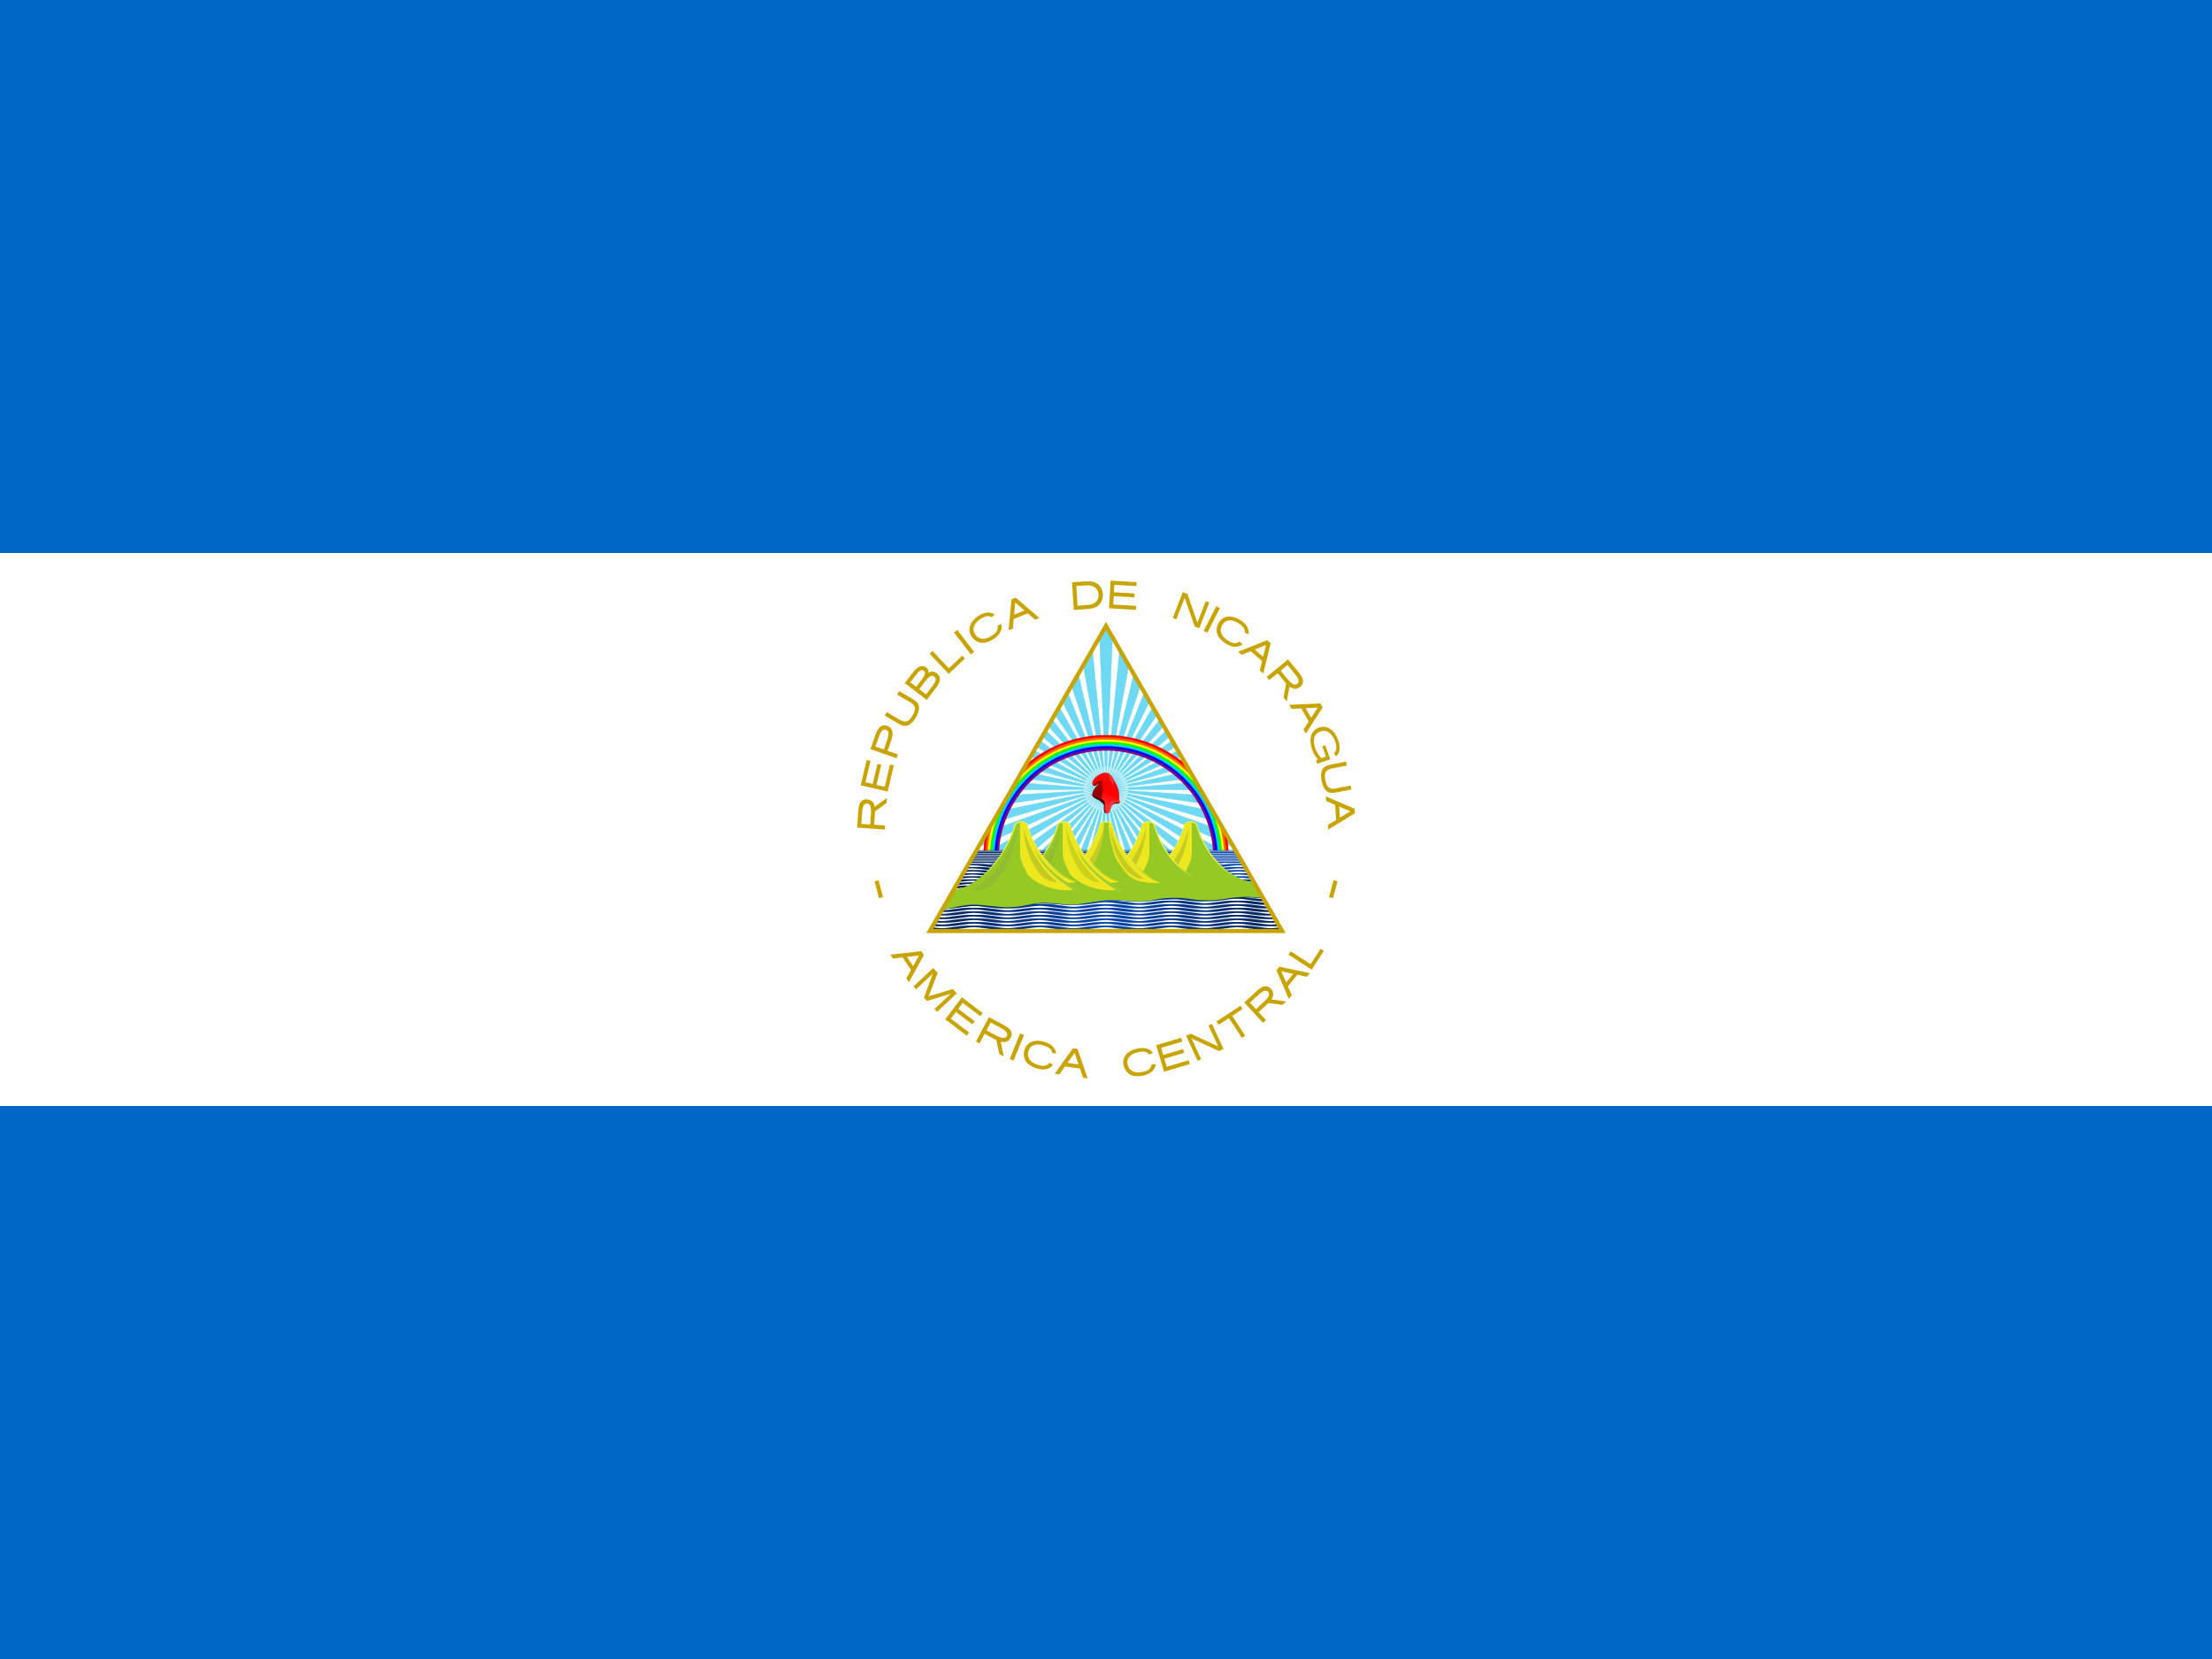
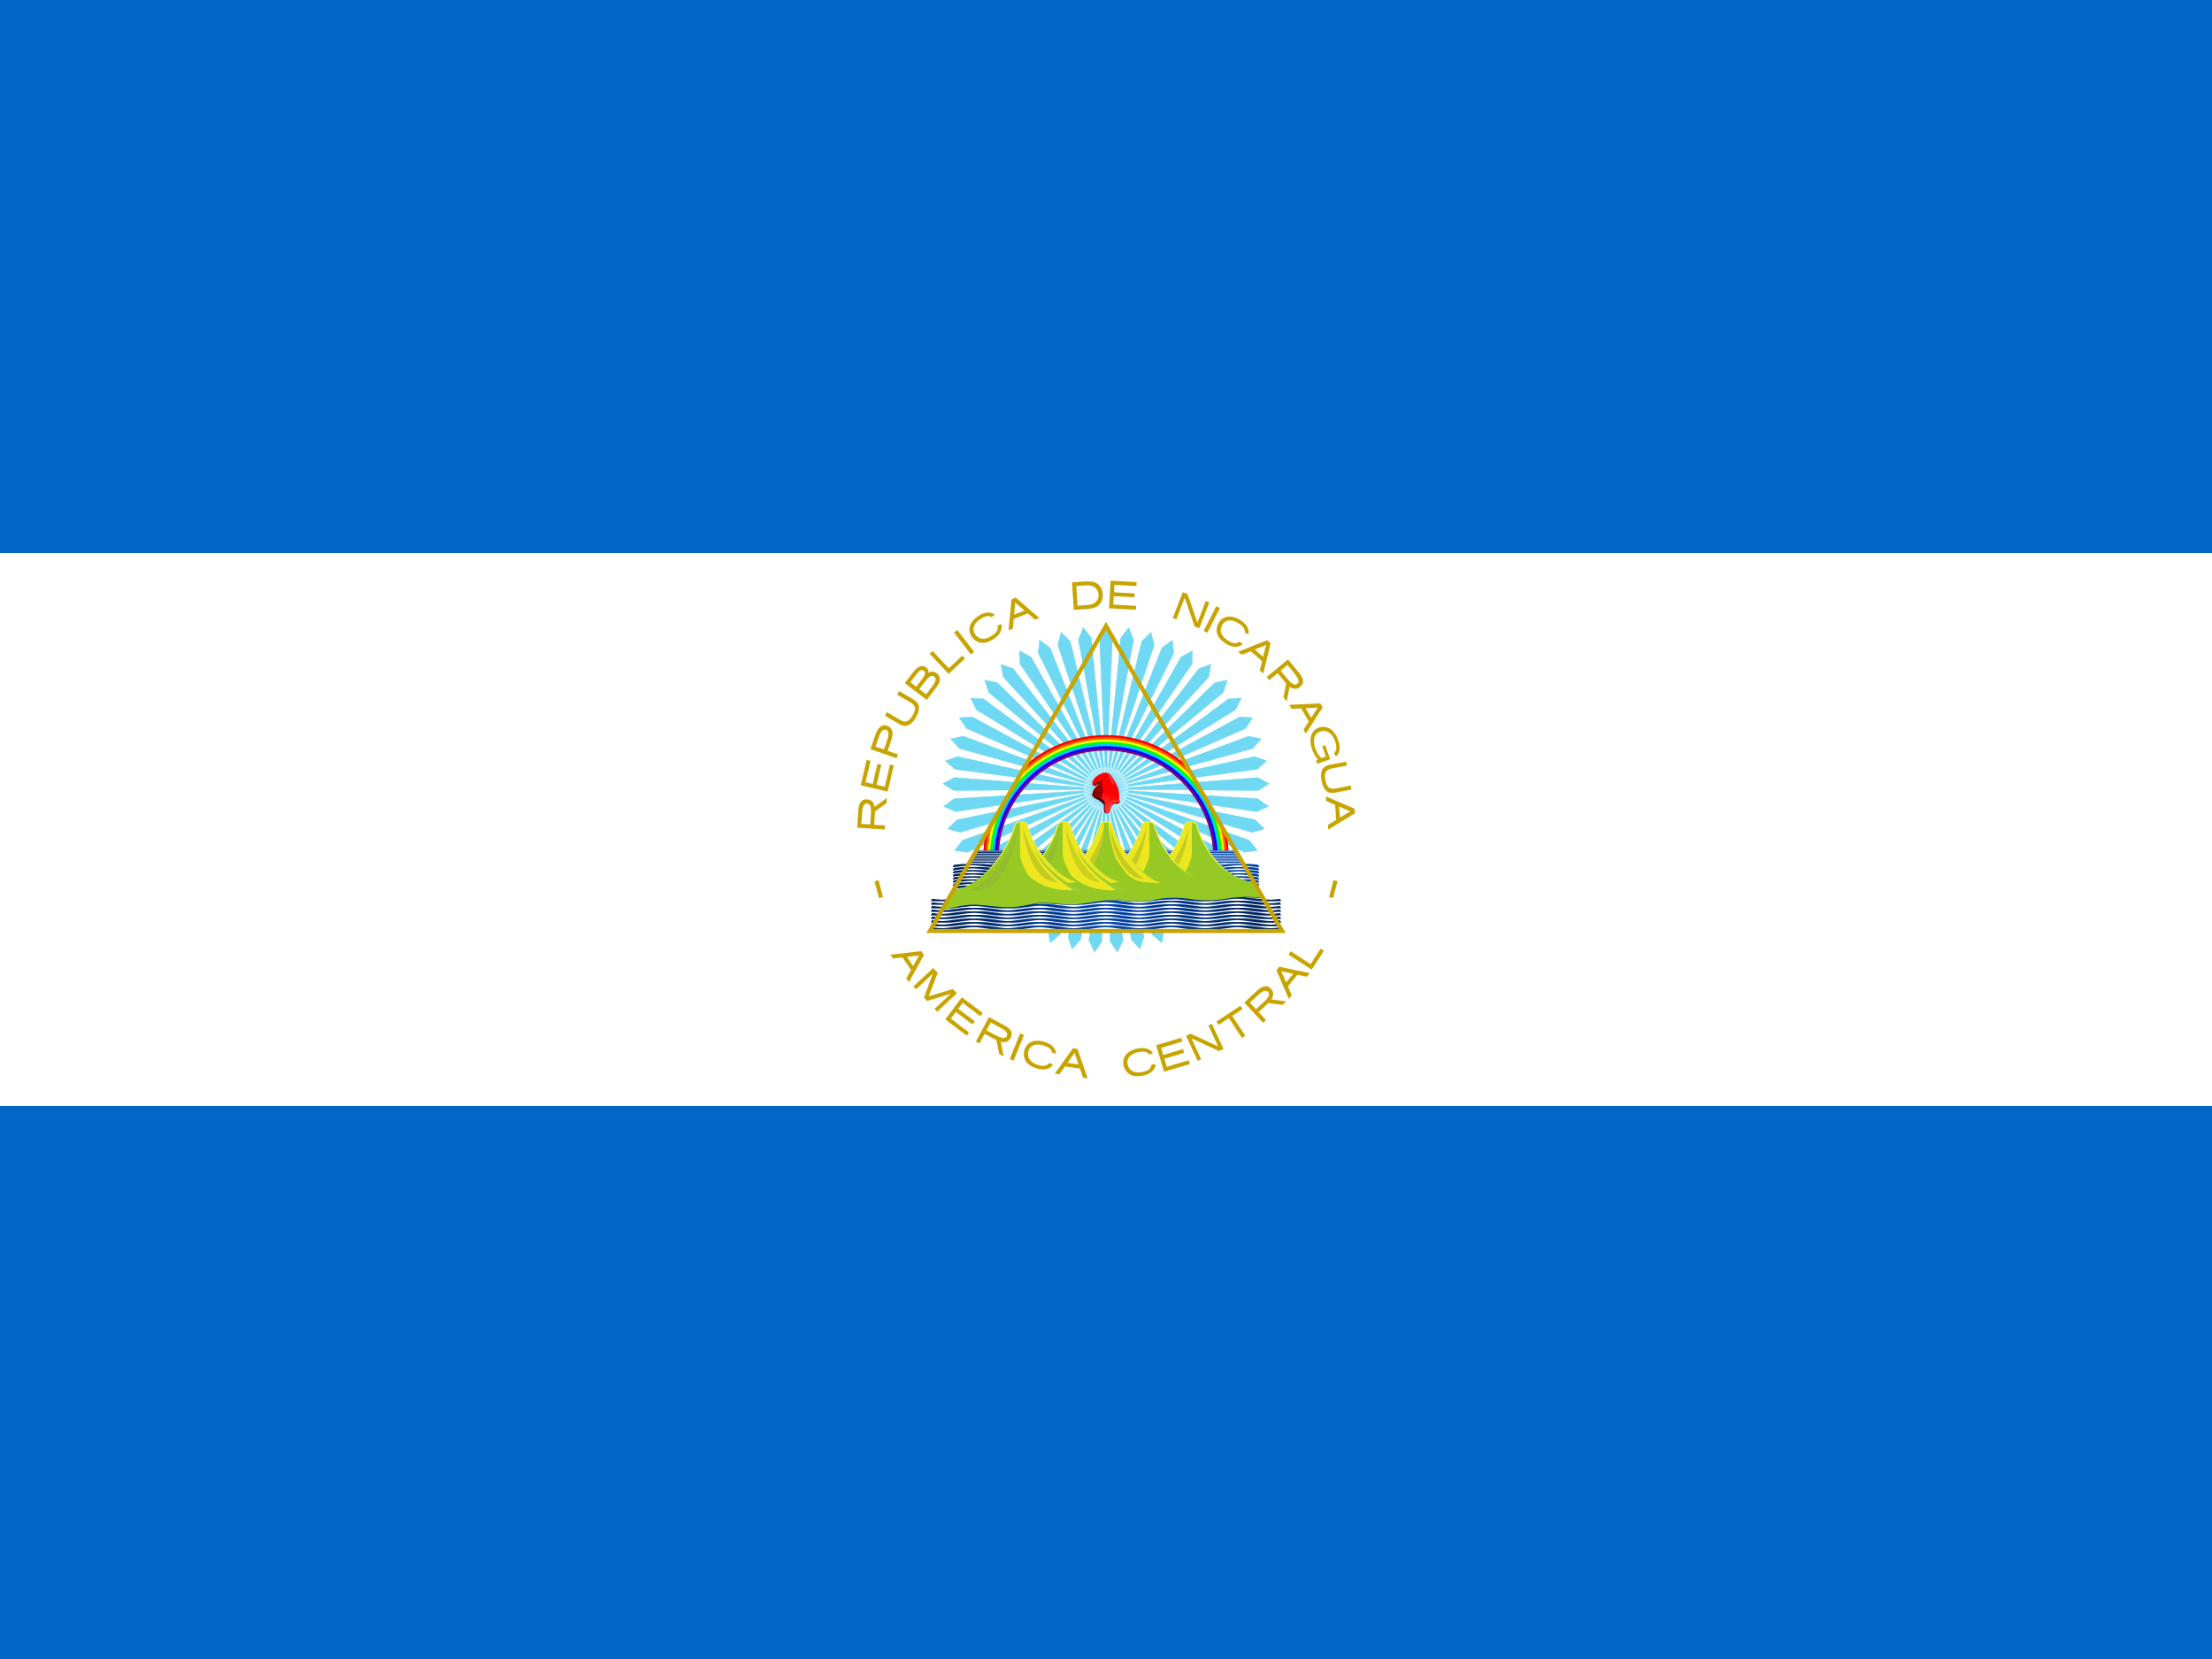
<svg xmlns="http://www.w3.org/2000/svg" xmlns:xlink="http://www.w3.org/1999/xlink" height="480" width="640" version="1">
  <defs>
    <linearGradient y2="283.42" x2="500.626" y1="289.055" x1="498.738" gradientUnits="userSpaceOnUse" id="f">
      <stop offset="0" stop-color="#510000" />
      <stop offset=".3" stop-color="#8a0000" />
      <stop offset="1" stop-color="#a00" />
    </linearGradient>
    <linearGradient y2="287.449" x2="502.927" y1="291.373" x1="501.444" gradientUnits="userSpaceOnUse" id="g">
      <stop offset="0" stop-color="#ff2a2a" />
      <stop offset="1" stop-color="red" />
    </linearGradient>
    <linearGradient y2="317.647" x2="484.764" y1="311.709" x1="484.764" gradientUnits="userSpaceOnUse" id="b">
      <stop offset="0" stop-color="#F5F549" />
      <stop offset="1" stop-color="#97C924" />
    </linearGradient>
    <linearGradient id="a">
      <stop offset="0" stop-color="#025" />
      <stop offset=".5" stop-color="#04a" />
      <stop offset="1" stop-color="#025" />
    </linearGradient>
    <linearGradient y2="317.486" x2="634.411" y1="317.486" x1="444.509" gradientUnits="userSpaceOnUse" xlink:href="#a" id="h" />
    <clipPath id="c">
      <path d="M500 226.375l-63.702 110.332h127.4z" />
    </clipPath>
    <linearGradient xlink:href="#a" id="o" gradientUnits="userSpaceOnUse" x1="444.509" y1="317.486" x2="634.411" y2="317.486" />
    <linearGradient xlink:href="#a" id="p" gradientUnits="userSpaceOnUse" x1="444.509" y1="317.486" x2="634.411" y2="317.486" />
    <linearGradient xlink:href="#a" id="q" gradientUnits="userSpaceOnUse" x1="444.509" y1="317.486" x2="634.411" y2="317.486" />
    <linearGradient xlink:href="#a" id="r" gradientUnits="userSpaceOnUse" x1="444.509" y1="317.486" x2="634.411" y2="317.486" />
    <linearGradient xlink:href="#b" id="u" gradientUnits="userSpaceOnUse" x1="484.764" y1="311.709" x2="484.764" y2="317.647" />
    <linearGradient xlink:href="#a" id="x" gradientTransform="scale(4.45715 .22436)" x1="98.901" y1="1440.155" x2="124.971" y2="1440.155" gradientUnits="userSpaceOnUse" />
    <linearGradient xlink:href="#a" id="j" gradientUnits="userSpaceOnUse" x1="444.509" y1="317.486" x2="634.411" y2="317.486" />
    <linearGradient xlink:href="#a" id="l" gradientUnits="userSpaceOnUse" x1="444.509" y1="317.486" x2="634.411" y2="317.486" />
    <linearGradient xlink:href="#a" id="m" gradientUnits="userSpaceOnUse" x1="444.509" y1="317.486" x2="634.411" y2="317.486" />
    <linearGradient xlink:href="#a" id="i" gradientUnits="userSpaceOnUse" x1="444.509" y1="317.486" x2="634.411" y2="317.486" />
    <linearGradient xlink:href="#b" id="s" gradientUnits="userSpaceOnUse" x1="484.764" y1="311.709" x2="484.764" y2="317.647" />
    <linearGradient xlink:href="#b" id="v" gradientUnits="userSpaceOnUse" x1="484.764" y1="311.709" x2="484.764" y2="317.647" />
    <linearGradient xlink:href="#a" id="y" gradientUnits="userSpaceOnUse" gradientTransform="scale(9.12405 .1096)" x1="47.855" y1="3054.214" x2="61.745" y2="3054.214" />
  </defs>
  <path fill="#0067c6" d="M0 0h640v480H0z" />
  <path fill="#fff" d="M0 160h640v160H0z" />
  <path d="M248 239.463l7.983.534c.027-.39.05-.778.08-1.167l-3.14-.21c.078-1.282.185-2.563.242-3.847 1.11-.803 2.222-1.605 3.33-2.414l.098-1.48-3.51 2.55c-.12-.83-.578-1.686-1.413-1.974-.73-.265-1.625-.31-2.258.21-.803.59-.947 1.648-1.05 2.567-.14 1.742-.24 3.488-.362 5.23zm1.216-1.09c.096-1.31.155-2.623.28-3.93.1-.647.218-1.394.784-1.806.51-.34 1.267-.087 1.477.49.417 1 .232 2.1.178 3.145l-.15 2.273-2.57-.172zm-.176-11.168c2.596.606 5.193 1.212 7.79 1.82l1.77-7.584c-.37-.085-.738-.17-1.107-.257l-1.506 6.45-2.37-.554c.45-1.938.903-3.876 1.356-5.813l-1.1-.258-1.36 5.812-2.097-.49 1.45-6.208-1.113-.26c-.57 2.447-1.142 4.894-1.714 7.34zm2.806-10.462l7.556 2.628.383-1.103c-.99-.344-1.98-.69-2.972-1.033.388-1.143.813-2.274 1.17-3.427.256-.942.453-2.043-.1-2.918-.45-.648-1.25-1.063-2.04-1.038-.87.037-1.58.678-1.967 1.42-.57 1.074-.89 2.255-1.307 3.392l-.724 2.08zm1.46-.73c.404-1.133.77-2.28 1.207-3.403.273-.6.605-1.31 1.294-1.5.567-.13 1.16.306 1.21.887.14 1.068-.328 2.077-.656 3.07l-.623 1.792-2.43-.846zm2.714-8.947c1.424.827 2.836 1.674 4.27 2.486.807.435 1.832.683 2.677.196 1.153-.638 1.875-1.816 2.44-2.965.447-.968.77-2.17.202-3.16-.613-.99-1.726-1.443-2.676-2.033l-2.766-1.618c-.195.335-.39.67-.587 1.004 1.357.798 2.722 1.58 4.07 2.39.646.392 1.18 1.103 1.07 1.894-.128.942-.667 1.77-1.204 2.53-.442.618-1.186 1.116-1.975.95-.822-.16-1.49-.697-2.214-1.087l-2.72-1.59c-.195.334-.39.67-.587 1.003zm5.762-9.416l6.353 4.86c.986-1.286 1.968-2.577 2.96-3.858.57-.817 1.095-1.88.71-2.883-.35-.8-1.173-1.417-2.054-1.458-.397-.054-.916.247-1.13.38.225-.853-.473-1.655-1.26-1.88-.944-.337-1.903.27-2.528.942-.737.8-1.352 1.703-2.025 2.555l-1.025 1.34zm1.61-.24c.745-.95 1.448-1.936 2.227-2.86.362-.403.943-.86 1.505-.564.512.222.638.868.394 1.333-.39.83-1.03 1.505-1.565 2.243-.29.38-.58.76-.872 1.14-.564-.43-1.127-.86-1.69-1.292zm2.59 1.982c.77-.987 1.498-2.01 2.312-2.962.415-.435.938-.983 1.597-.858.565.13.975.74.78 1.31-.317 1.046-1.1 1.848-1.73 2.715l-.994 1.298-1.964-1.503zm3.003-10.228l5.494 5.815 4.705-4.447-.78-.826-3.765 3.556-.097.09-.07-.072-4.643-4.915zm7.043-6.162l4.876 6.342.952-.732-4.877-6.342zm7.165-4.866c-.79.492-1.428 1.068-1.918 1.74-.49.67-.753 1.37-.792 2.098-.038.73.157 1.436.587 2.126a4.116 4.116 0 0 0 1.58 1.475 3.59 3.59 0 0 0 2.14.394c.774-.087 1.646-.43 2.617-1.034.932-.58 1.593-1.25 2-2.02.39-.738.5-1.522.333-2.357l-1.106.432c.29 1.6-.742 2.367-1.896 3.1-1.807 1.1-3.568 1.02-4.647-.632-1.118-1.862.105-3.4 1.642-4.4 1.09-.68 2.167-1.146 3.19-.494l.866-.772a3.195 3.195 0 0 0-2.044-.56c-.81.046-1.655.343-2.55.902zm9.453-4.718l-.837 8.965 1.245-.502.252-2.78h.004l4.048-1.633 2.11 1.828 1.245-.503-6.82-5.876-1.247.502zm1.095.92l2.66 2.302-2.978 1.2.32-3.503zm16.439-5.865l.5 7.984c1.444-.097 2.89-.165 4.33-.285 1.135-.13 2.352-.424 3.128-1.327 1-1.11 1.143-2.77.705-4.15-.368-1.217-1.462-2.137-2.7-2.37-1.22-.235-2.464-.05-3.692.006l-2.27.143zm1.232 1.062c1.15-.06 2.297-.173 3.448-.18a2.94 2.94 0 0 1 1.83.56c.8.548 1.27 1.534 1.166 2.5-.057 1.113-.875 2.136-1.956 2.417-.618.16-1.26.205-1.893.275l-2.238.14c-.12-1.904-.24-3.808-.358-5.712zM321.33 168c-.15 2.662-.303 5.325-.455 7.987l7.773.444.065-1.133c-2.204-.126-4.408-.253-6.613-.378l.14-2.432c1.985.112 3.972.227 5.958.34l.065-1.13c-1.987-.112-3.973-.227-5.96-.34.04-.717.083-1.434.123-2.15 2.122.12 4.244.242 6.365.363l.067-1.14-7.526-.43zm20.89 3.333l-2.894 7.458 1.03.4 2.293-5.913.118-.307.128.34 2.758 7.936 1.348.522 2.893-7.458-1.032-.4-2.292 5.91-.117.303-.126-.338-2.763-7.93zm10.746 4.617l-3.636 7.125-1.07-.545 3.638-7.126zm6.034 3.535c-.776-.513-1.565-.852-2.38-1.017-.814-.165-1.56-.114-2.238.156-.68.27-1.24.74-1.687 1.42a4.116 4.116 0 0 0-.68 2.052c-.046.743.13 1.44.534 2.11.4.666 1.074 1.315 2.03 1.946.916.605 1.8.926 2.67.975a3.446 3.446 0 0 0 2.28-.68l-.855-.826c-1.332.932-2.46.315-3.608-.43-1.753-1.182-2.415-2.816-1.365-4.485 1.226-1.794 3.134-1.325 4.684-.344 1.074.708 1.945 1.49 1.78 2.693l1.063.466c.124-.715.014-1.41-.346-2.093-.378-.717-1.002-1.36-1.883-1.942zm7.618 5.745l-8.363 3.336 1.014.88 2.59-1.04.003.004 3.295 2.86-.667 2.71 1.015.88 2.127-8.75-1.015-.88zm-.32 1.393l-.84 3.417-2.424-2.106 3.264-1.31zm6.362 4.167l-6.173 5.09.743.9 2.428-2c.823.986 1.624 1.992 2.464 2.964-.257 1.347-.515 2.693-.765 4.04l.942 1.144c.267-1.422.536-2.843.804-4.264.69.567 1.702.85 2.528.402.71-.336 1.336-.982 1.373-1.805.086-1.102-.7-1.996-1.33-2.814-1.004-1.22-2.01-2.438-3.015-3.657zm-.136 1.626c.864 1.067 1.77 2.1 2.597 3.2.38.565.855 1.36.42 2.02-.36.567-1.15.517-1.632.15-.98-.66-1.627-1.67-2.392-2.547l-.978-1.187 1.986-1.637zm9.494 11.104l-8.994.413.67 1.164 2.788-.135.002.005 2.177 3.78-1.517 2.343.67 1.165 4.875-7.57-.67-1.164zm-.758 1.212l-1.912 2.953-1.602-2.783 3.514-.17zm5.89 9.378c-.5-1.357-1.288-2.747-2.623-3.426-1.485-.746-3.462-.383-4.515.925-.918 1.086-.965 2.624-.72 3.96.29 1.535.993 2.996 2.05 4.15-.2.07-.398.142-.597.214l.383 1.065c1.25-.45 2.498-.9 3.747-1.348-.486-1.35-.97-2.698-1.457-4.047-.29.104-.577.208-.866.31l1.072 2.984c-.423.15-.846.303-1.27.455-1.12-.962-1.744-2.384-2.07-3.798-.24-1.062-.25-2.334.556-3.17.924-.96 2.56-1.258 3.67-.44 1.093.802 1.71 2.1 2.022 3.388.214.848.18 1.856-.464 2.518-.18.135.105.323.154.484l.306.505a2.823 2.823 0 0 0 1.074-2.237c.023-.852-.165-1.697-.45-2.495zm2.3 6.248l-4.475.87c-.83.16-1.453.425-1.868.774-.414.35-.68.842-.807 1.497-.126.647-.108 1.442.077 2.408a.197.197 0 0 1 .004.022c.19.966.472 1.71.833 2.262.364.56.794.917 1.31 1.085.515.17 1.19.18 2.02.018l4.475-.87-.222-1.142-4.366.85c-1.96.38-2.62-.65-2.957-2.415l-.004-.022c-.35-1.763-.125-2.966 1.835-3.348l4.366-.85-.22-1.14zm2.453 13.616l-8.278-3.54.097 1.34 2.57 1.09v.005l.314 4.35-2.385 1.45.098 1.34 7.682-4.697-.097-1.34zm-1.21.76l-3.005 1.828-.232-3.203 3.237 1.375zM254.2 254.668l-1.16.306 1.284 4.874 1.16-.306zm131.626 0l1.16.305-1.282 4.874-1.16-.305zM266.574 275.19l-8.945 1.03.747 1.116 2.772-.327.002.004 2.43 3.623-1.352 2.44.748 1.116 4.344-7.886-.748-1.116zm-.674 1.262l-1.704 3.077-1.79-2.668 3.494-.41zm4.098 3.626l-5.702 5.332.76.814 4.806-4.493-2.52 6.937.873.934 6.89-2.09-4.72 4.412.762.814 5.7-5.332-1.155-1.236-7 2.09 2.62-6.774zm8.304 8.472l-4.812 6.392 6.22 4.684.684-.908-5.29-3.985 1.464-1.945 4.768 3.59.68-.903-4.768-3.59 1.296-1.722c1.698 1.28 3.395 2.557 5.093 3.835l.687-.912-6.022-4.535zm7.828 5.73l-3.768 7.058 1.03.55 1.482-2.775c1.137.6 2.26 1.224 3.408 1.803.276 1.343.55 2.685.832 4.027l1.307.698-.88-4.247c.856.26 1.898.138 2.49-.592.505-.563.847-1.354.606-2.11-.28-1.043-1.307-1.59-2.174-2.094-1.442-.776-2.89-1.543-4.332-2.316zm.493 1.556c1.206.658 2.44 1.268 3.62 1.97.548.368 1.243.874 1.174 1.62-.06.654-.766 1.003-1.363.864-1.167-.193-2.152-.89-3.192-1.41l-1.45-.773 1.21-2.27zm8.543 3.169l-3.023 7.407 1.11.453 3.024-7.407zm7.214 2.492c-.884-.294-1.734-.416-2.564-.364-.828.052-1.534.295-2.12.732-.585.436-1.004 1.037-1.26 1.81a4.116 4.116 0 0 0-.126 2.158c.15.73.502 1.356 1.065 1.898.56.54 1.38.993 2.465 1.353 1.043.346 1.98.427 2.832.248a3.445 3.445 0 0 0 2.027-1.25l-1.042-.573c-1.044 1.245-2.294.942-3.596.522-2-.69-3.063-2.094-2.482-3.98.718-2.05 2.683-2.092 4.433-1.547 1.22.404 2.266.934 2.42 2.137l1.146.174a3.192 3.192 0 0 0-.877-1.93c-.55-.594-1.32-1.054-2.323-1.387zm8.043 1.801l-5.232 7.327 1.33.192 1.616-2.275h.006l4.318.625.904 2.64 1.33.193-2.94-8.51-1.33-.192zm.484 1.344l1.14 3.328-3.177-.46 2.037-2.868zm18.269-1.288c-.914.177-1.715.486-2.414.938-.697.45-1.194 1.008-1.49 1.675-.297.668-.37 1.397-.215 2.195.142.732.46 1.38.948 1.944.487.563 1.102.938 1.857 1.135.752.196 1.69.19 2.812-.027 1.08-.208 1.935-.596 2.59-1.17a3.445 3.445 0 0 0 1.157-2.08l-1.188.007c-.302 1.597-1.54 1.945-2.88 2.215-2.08.38-3.696-.326-4.112-2.254-.377-2.14 1.315-3.137 3.11-3.52 1.26-.244 2.432-.293 3.154.682l1.085-.41a3.183 3.183 0 0 0-1.71-1.255c-.77-.248-1.667-.273-2.704-.073zm5.342-.946c.76 2.557 1.517 5.113 2.276 7.67 2.488-.74 4.976-1.477 7.465-2.215-.11-.363-.217-.727-.325-1.09l-6.35 1.884c-.23-.778-.46-1.556-.692-2.335 1.907-.566 3.815-1.13 5.722-1.697l-.322-1.085-5.722 1.698-.612-2.065 6.112-1.814-.325-1.096-7.227 2.144zm8.655-2.72c1.12 2.42 2.24 4.84 3.358 7.26l1.003-.462-2.8-6.056c2.588 1.174 5.163 2.383 7.746 3.57.172.15.344.05.516-.042l1.007-.465c-1.12-2.42-2.24-4.84-3.358-7.26l-1.005.463 2.798 6.048c-2.66-1.205-5.303-2.443-7.956-3.66-.437.2-.873.402-1.31.604zm8.785-4.126l.626.952 2.858-1.88.108-.072.054.082 3.717 5.648.973-.64-3.718-5.647-.054-.082.112-.073 2.87-1.89-.625-.952zm8.049-5.512l5.422 5.883c.286-.263.572-.528.86-.79l-2.134-2.315c.94-.876 1.9-1.73 2.826-2.623 1.358.182 2.717.366 4.076.542l1.09-1.004-4.3-.57c.526-.72.754-1.745.26-2.546-.374-.69-1.053-1.28-1.877-1.27-1.105-.027-1.955.808-2.737 1.48l-3.486 3.213zm1.632.046c1.017-.92 2-1.884 3.05-2.768.545-.41 1.313-.93 1.997-.53.584.33.578 1.12.24 1.62-.606 1.017-1.58 1.72-2.416 2.532l-1.127 1.04c-.58-.632-1.163-1.263-1.744-1.894zm7.675-9.362l3.58 8.262.85-1.04-1.117-2.557.003-.005 2.763-3.378 2.728.588.852-1.04-8.807-1.87-.85 1.04zm1.402.28l3.44.738-2.034 2.486-1.406-3.225zm2.082-4.812l6.713 4.353 3.523-5.432-.954-.62-2.818 4.347-.072.11-.085-.054-5.674-3.68z" fill="#c8a400" />
-   <g clip-path="url(#c)" transform="matrix(.8 0 0 .8 -80 0)">
+   <g clipPath="url(#c)" transform="matrix(.8 0 0 .8 -80 0)">
    <path d="M500 226.408l-31.478 54.535-15.42 26.702H546.9l-14.715-25.484L500 226.41z" fill="#fff" />
    <g id="e">
      <g id="d">
        <path d="M500 226.408l-2.356 4.082L500 285.467l2.358-54.977z" opacity=".62" fill="#17c0eb" stroke="#17c0eb" stroke-width=".129" />
        <path d="M500 277.475l-.133.003.134 3.11.135-3.11c-.045 0-.09-.003-.134-.003z" fill="#fff" />
      </g>
      <use height="100%" width="100%" xlink:href="#d" transform="rotate(72 500 285.467)" />
      <use height="100%" width="100%" xlink:href="#d" transform="rotate(144 500 285.467)" />
      <use height="100%" width="100%" xlink:href="#d" transform="rotate(-144 500 285.467)" />
      <use height="100%" width="100%" xlink:href="#d" transform="rotate(-72 500 285.467)" />
    </g>
    <use height="100%" width="100%" xlink:href="#e" transform="rotate(8 500 285.467)" />
    <use height="100%" width="100%" xlink:href="#e" transform="rotate(16 500 285.467)" />
    <use height="100%" width="100%" xlink:href="#e" transform="rotate(24 500 285.467)" />
    <use height="100%" width="100%" xlink:href="#e" transform="rotate(32 500 285.467)" />
    <use height="100%" width="100%" xlink:href="#e" transform="rotate(40 500 285.467)" />
    <use height="100%" width="100%" xlink:href="#e" transform="rotate(48 500 285.467)" />
    <use height="100%" width="100%" xlink:href="#e" transform="rotate(56 500 285.467)" />
    <use height="100%" width="100%" xlink:href="#e" transform="rotate(64 500 285.467)" />
    <path d="M500 265.844a44.236 44.236 0 0 0-28.97 10.75L456.376 302c-.5 2.67-.75 5.434-.75 8.25h5.03c0-21.726 17.62-39.344 39.345-39.344 21.727 0 39.344 17.618 39.344 39.344h5.03c0-2.813-.248-5.582-.75-8.25l-14.655-25.406a44.25 44.25 0 0 0-28.97-10.75z" fill="red" />
    <path d="M500 266.656c-11.764 0-22.44 4.675-30.28 12.25l-12.032 20.844a43.596 43.596 0 0 0-1.28 10.5h4.25c0-21.726 17.616-39.344 39.342-39.344 21.727 0 39.344 17.618 39.344 39.344h4.25a43.86 43.86 0 0 0-1.28-10.53l-12.032-20.814c-7.84-7.574-18.518-12.25-30.282-12.25z" fill="#f60" />
    <path d="M500 267.47c-12.702 0-24.1 5.52-31.938 14.31l-8.718 15.095a42.733 42.733 0 0 0-2.125 13.375h3.436c0-21.726 17.618-39.344 39.344-39.344 21.726 0 39.344 17.618 39.344 39.344h3.437c0-4.673-.74-9.165-2.124-13.375l-8.72-15.095c-7.835-8.788-19.236-14.312-31.937-14.312z" fill="#ff0" />
    <path d="M500 268.25c-14.55 0-27.372 7.414-34.906 18.656l-2.813 4.875a41.818 41.818 0 0 0-4.28 18.47h2.656c0-21.726 17.617-39.344 39.343-39.344 21.726 0 39.343 17.618 39.343 39.344H542a41.82 41.82 0 0 0-4.282-18.437l-2.844-4.937C527.338 275.65 514.537 268.25 500 268.25z" fill="#0f0" />
    <path d="M500 269.062c-22.747 0-41.188 18.44-41.188 41.188h1.844c0-21.727 17.618-39.344 39.344-39.344 21.726 0 39.344 17.617 39.344 39.344h1.844c0-22.748-18.44-41.188-41.188-41.188z" fill="#0cf" />
    <path d="M500 269.844c-22.306 0-40.375 18.1-40.375 40.406h1.344c0-21.56 17.47-39.03 39.03-39.03 21.56 0 39.03 17.47 39.03 39.03h1.376c0-22.306-18.1-40.406-40.406-40.406z" fill="#00f" />
    <path d="M500 270.657c-21.863 0-39.588 17.725-39.588 39.59 0 .244.003.49.007.732h.8c-.005-.245-.007-.49-.007-.734 0-21.422 17.366-38.788 38.788-38.788 21.423 0 38.79 17.366 38.79 38.788 0 .245-.003.49-.008.733h.797c.003-.244.006-.49.006-.734 0-21.864-17.72-39.59-39.585-39.59z" fill="purple" />
    <g>
      <path d="M500.395 288.134c-.644-.124-1.226-.484-1.775-.61-.756.725-.835 1.457-.73 2.08.26.14.31.353.877.86s.496.773.462 1.965c-.016.502.07 1.58.578 1.68.548.11.932-.345 1.09-1.16.152-.79.417-1.215.698-1.7.306-1.853-.193-2.51-1.2-3.116z" fill="#510000" />
      <path d="M497.168 283.524c-.595.015-1.528 1.012-1.943.475-.24-.31-.28-.903-.037-1.4.56-1.152 1.124-1.717 2.167-2.33 2.378-1.402 3.89-.952 5.074 1.062 1.097 1.772 2.15 3.73 2.245 5.37.03.502.283 1.41-.156 1.86-1.35 1.39-4.597-1.434-6.498-.987-.64.15-1.377.617-1.98.218-.47-.31-.078-.997.272-1.294.612-.52 1.5-2.366 1.38-3.166-.067-.446-.08.18-.526.19z" fill="red" />
      <path d="M496.927 282.548c-1.083.445-.966 1.076-1.51 1.59.154.058.766.31 1.364-.3.26-.215.55-.294.678-.363-.305.22-.523.554-.684.684-.404.328-1.034 1.082-1.34 1.845-.307.764-.43 1.673-.376 1.782.056.11.426.78 1.566 1.232 2.03.806 2.417 2.438 4.477 2.438 1.615 0 1.356-1.056 2.647-.832 1.12.194 1.714-.696.636-1.232-1.37-.468-4.092-.192-5.372.033-.413-4.083-.055-2.65-.15-4.405-.098-1.755-.624-1.86.07-3.28-.577.87-1.276.733-2.003.806z" fill="url(#f)" />
      <path d="M500.938 279.795c-.04.223-.077.516-.056.6.087.34.175.693.278.994.115.335.162.578.24.927.082.36.4.5.694.722.37.28.084 1.036.315 1.067.183.025.487-1.07.49-1.246 0-.236-.002-.426-.038-.646a15.3 15.3 0 0 0-.426-.872c-.002-.004-.007-.006-.01-.01a3.652 3.652 0 0 0-.193-.327 4.204 4.204 0 0 0-.786-.863c-.02-.015-.037-.032-.056-.047a3.936 3.936 0 0 0-.258-.187c-.062-.04-.13-.076-.194-.113z" fill="#ff2a2a" />
      <path d="M501.25 287.398c-.72-.188-1.427-.543-2.038-.725-1.2-.36-2.48-1.134-3.366-.814-.317.14-.29.455-.39.91-.042.532-.596 1.318-.136 1.06.685-.382 2.49.734 3.095 1.107.287.177.892.524 1.082 1.022.19.497.092 1.755.04 2.295-.052.566.12 1.835.687 1.987.61.163 1.078-.323 1.316-1.23.23-.88.405-1.387.757-1.915s.756-.756 1.32-.863c.564-.106 1.382.462 1.382-.203 0-.436-.385-.854-.22-1.453.127-.472-.403-.378-.843-.572-1.036-.32-1.97-.42-2.688-.607z" fill="url(#g)" />
      <path d="M498.363 288.902c-.327-.178-2.315-1.478-3.043-1.07-.23.127-.317-.017-.32-.258-.004-.24.11-.594.184-.866.074-.273.195-.792.516-1.062.687-.58 2.27.575 3.108.886-.072.436-.47 2.356-.445 2.37z" fill="#910000" />
      <path d="M501.763 291.36c.916-1.602 1.508-1.396 2.613-1.373.37.008.477-.33.393-.667-.28.624-1.663-.07-2.416.263-1.573.692-1.28 3.77-2.027 4.07.776.65 1.124-1.746 1.436-2.292z" fill="#ff3a3a" />
    </g>
    <g fill="url(#h)">
      <path d="M453.103 307.645l-9.955 17.237h113.708l-9.956-17.237h-93.797z" fill="#fff" />
      <g id="n" fill="url(#i)">
        <path id="k" d="M449.705 321.364c-1.658 0-3.197.167-4.71.353l-.486.846c2.432-.216 4.696-.65 7.14-.71 3.292.08 6.282.83 9.785.83 1.518.015 3.027-.03 4.526 0 3.5 0 6.49-.75 9.784-.83 3.295.08 6.304.83 9.803.83 1.518.005 3.178-.023 4.53 0 3.5 0 6.474-.75 9.765-.83 3.293.08 6.27.83 9.77.83 1.53.015 3.032-.03 4.542 0 3.5 0 6.49-.75 9.787-.83 3.297.08 6.282.83 9.783.83 1.516.015 3.03-.03 4.53 0 3.5 0 6.475-.75 9.765-.83 2.55.063 4.92.52 7.486.725l-.515-.893c-1.404-.168-2.836-.32-4.37-.32-1.528-.022-3.035.03-4.546 0-3.5 0-6.474.747-9.765.828-3.297-.08-6.284-.83-9.787-.83-1.513-.02-3.03.032-4.526 0-3.5 0-6.493.75-9.786.83-3.293-.08-6.283-.83-9.782-.83-1.522-.02-3.042.032-4.547 0-3.498 0-6.475.75-9.764.83-3.294-.08-6.27-.83-9.77-.83-1.52-.02-3.025.032-4.525 0-3.5 0-6.49.75-9.785.83-3.294-.08-6.283-.83-9.783-.83-1.52-.02-3.043.032-4.547 0z" fill="url(#j)" />
        <use height="100%" width="100%" xlink:href="#k" y="-1.113" fill="url(#l)" />
        <use height="100%" width="100%" xlink:href="#k" y="-2.23" fill="url(#m)" />
      </g>
      <use height="100%" width="100%" xlink:href="#n" y="-3.344" fill="url(#o)" />
      <use height="100%" width="100%" xlink:href="#n" y="-6.691" fill="url(#p)" />
      <path d="M453.23 307.458l-.123.215h93.79l-.124-.215H453.23zm-.22.377l-.126.22h94.235l-.128-.22h-93.98zm-.2.346l-.204.357h94.792l-.205-.356H452.81zm-.317.552l-.25.433h95.518l-.25-.433h-95.017zm-.4.69l-.25.435h96.317l-.25-.434h-95.816zm-.398.692l-.247.43h97.107l-.247-.43h-96.613zm-.398.692l-.25.43h97.91l-.25-.43h-97.41zm-.43.744l-.304.53h98.877l-.303-.53h-98.27z" fill="url(#q)" />
      <path d="M457.357 312.287c3.45.662 3.782 0 3.782 0zm81.503 0s.33.662 3.782 0z" fill="url(#r)" />
    </g>
    <g fill="#ccd11e">
      <g id="t">
        <path d="M530.63 297.043c-1.708 0-2.23.862-2.23.862-2.737 10.576-11.808 21.333-22.6 21.333h-8.082v10.768c0 .003.012 0 .017 0h61.498l-6.187-10.954c-9.707-1.45-17.64-11.373-20.166-21.147 0 0-.54-.862-2.25-.862z" fill="url(#s)" />
        <path d="M530.63 297.465c-.783 0-1.26.18-1.537.355-.264.165-.315.276-.32.288 0 .007-.016.01-.02.016-1.4 5.323-4.35 10.67-8.333 14.707-4.012 4.07-9.07 6.83-14.605 6.83h-7.674v9.923h60.856l-5.68-10.058c-4.687-.612-8.973-3.163-12.458-6.694-3.986-4.037-6.932-9.383-8.334-14.706l-.017-.016c-.007-.012-.07-.105-.338-.27-.284-.177-.755-.373-1.54-.373z" fill="#97c924" />
        <path d="M530.63 297.465c.147 0 .28.02.406.034.024 3.016 0 8.108 0 10.8-.03 2.34-.83 4.223-2.012 6.44-.547 1.555-.986.964-2.35 2.858-1.83.654-3.186.91-5.138 1.216-2.517.398-8.12.75-10.887.136 3.64-1.068 6.96-3.27 9.77-6.12a30.57 30.57 0 0 0 2.13-2.4 33.663 33.663 0 0 0 3.01-4.48c.352-.626.686-1.248.997-1.893a33.86 33.86 0 0 0 1.25-2.94c.124-.33.245-.667.356-.998.222-.665.417-1.33.592-1.996.002-.006.015-.01.016-.017.007-.012.06-.122.322-.287.136-.085.332-.17.575-.237h.017c.252-.067.554-.118.946-.118z" fill="#ede71f" />
        <path d="M529.938 298.902c-.412 6.034-2.277 13.192-6.644 17.81-1.607 1.337-3.66 2.55-5.646 2.255 6.77-5.51 10.885-13.947 12.29-20.065z" fill="#c6cb24" />
        <path d="M524.494 309.28c-1.002 2.722-4.788 6.747-8.84 10.046-1.15.035-1.76.1-2.804.038 2.468-.225 8.22-5.083 11.644-10.083z" fill="#9ecb34" />
      </g>
      <use height="100%" width="100%" xlink:href="#t" x="-15.341" />
      <g fill="#c6cb24">
        <path d="M502.218 297.91c2.735 10.576 11.79 21.334 22.583 21.334h8.09v10.768c0 .003-.015 0-.017 0h-65.795c-.006 0-.017.003-.017 0v-10.768h8.073c10.792 0 19.863-10.758 22.6-21.333 0 0 .534-.865 2.243-.865 1.708 0 2.243.866 2.243.866z" fill="url(#u)" />
        <path d="M499.975 297.465c.784 0 1.255.196 1.538.372.27.166.332.26.34.27l.016.017c1.4 5.323 4.347 10.67 8.332 14.707 4.017 4.07 9.087 6.83 14.623 6.83h7.64v9.923h-64.98v-9.923h7.675c5.535 0 10.593-2.76 14.605-6.83 3.982-4.037 6.934-9.383 8.334-14.706.002-.007.014-.01.016-.016.006-.012.057-.123.32-.288.28-.174.755-.355 1.54-.355z" fill="#97c924" />
        <path d="M499.263 297.53a3.4 3.4 0 0 0-.242.055h-.017c-.243.066-.436.15-.572.236-.263.166-.313.275-.32.287-.002.006-.016.01-.017.017a28.878 28.878 0 0 1-.949 2.993 34.22 34.22 0 0 1-1.25 2.942 34.21 34.21 0 0 1-.997 1.894 33.634 33.634 0 0 1-3.01 4.477 30.73 30.73 0 0 1-2.13 2.402c-2.81 2.85-6.128 5.05-9.77 6.117 2.766.614 4.033-.057 6.55-.455 1.952-.308 4.21-.563 6.043-1.217 1.364-1.894.9-1.3 1.446-2.854 1.18-2.218 2.906-4.222 3.334-6.68 1.62-3.023 1.903-8.615 1.903-10.214z" fill="#ede71f" />
        <path d="M499.275 298.902c-.412 6.034-2.277 13.192-6.644 17.81-1.605 1.337-3.66 2.55-5.645 2.255 6.77-5.51 10.885-13.947 12.29-20.065z" />
        <path d="M493.832 309.28c-1.002 2.722-4.788 6.748-8.84 10.046-1.15.035-1.76.1-2.804.038 2.467-.225 8.222-5.083 11.644-10.083z" fill="#9ecb34" />
        <path d="M500.95 297.584h.02c.24.067.434.15.57.236.264.165.315.274.32.286.003.006.017.01.02.018.174.665.37 1.333.59 1.996.112.332.235.665.358.995a33.6 33.6 0 0 0 1.25 2.942c.31.645.644 1.268.997 1.895a33.634 33.634 0 0 0 3.01 4.477 30.73 30.73 0 0 0 2.13 2.4c2.81 2.85 6.128 5.446 9.768 6.513-7.245.028-10.39-.63-13.022-4.016-2.632-3.387-3.605-4.868-4.14-6.937-.534-2.068-2.025-6.57-1.87-10.806z" fill="#ede71f" />
        <path d="M501.476 298.902c.412 6.034 2.22 12.006 6.587 16.625 1.607 1.337 3.66 2.55 5.646 2.255-7.336-5.002-10.83-12.762-12.234-18.88z" />
      </g>
      <g id="w">
        <path d="M484.75 297.043c-1.71 0-2.25.862-2.25.862-2.522 9.747-11.824 22.318-21.496 23.81l-4.79 8.29h49.015V318.66c-8.826-2.37-15.89-11.63-18.25-20.753 0 0-.522-.862-2.23-.862z" fill="url(#v)" />
        <path d="M484.75 297.465c-.785 0-1.256.196-1.54.372-.268.166-.33.26-.337.27l-.017.017c-1.402 5.323-4.678 10.705-8.08 14.99-3.402 4.283-9.72 8.617-14.042 9.076l-4.282 7.393h48.06V318.89c-3.554-1.09-6.8-3.267-9.552-6.06-3.982-4.037-6.934-9.383-8.334-14.706-.002-.007-.015-.01-.017-.016-.007-.012-.06-.123-.322-.288-.28-.174-.755-.355-1.54-.355z" fill="#97c924" />
        <path d="M483.445 298.903c-.617 9.043-5.653 20.454-11.34 22.42-1.855.64-5.1.864-6.227 1.008 9.948-4.73 15.828-15.852 17.567-23.427z" fill="#93bc30" />
        <path d="M484.746 297.465c-.147 0-.28.02-.406.034-.023 3.016 0 8.108 0 10.8.03 2.34.83 4.223 2.012 6.44.07.195.136.355.203.49.41 1.087.713 1.464 2.282 2.655 4.987 3.787 11.17 4.353 14.808 4.04-1.14-.898-2.358-1.715-3.43-2.467 1.71-.056 3.35-.25 4.512-.508-3.64-1.067-6.96-3.27-9.77-6.12a30.523 30.523 0 0 1-1.403-1.554c-.21-.292-.5-.698-.592-.812-1.118-1.4-2.263-2.947-3.145-4.513a34.164 34.164 0 0 1-.997-1.893 34.023 34.023 0 0 1-1.606-3.938 31.676 31.676 0 0 1-.592-1.996c-.002-.006-.015-.01-.017-.017-.006-.012-.057-.122-.32-.287a2.207 2.207 0 0 0-.576-.237h-.018a3.614 3.614 0 0 0-.946-.118z" fill="#ede71f" />
        <path d="M485.446 298.902c.412 6.034 2.277 13.192 6.644 17.81 1.606 1.337 3.66 2.55 5.646 2.255-6.77-5.51-10.886-13.947-12.29-20.065z" />
        <path d="M489.613 307.247c2.37 5.837 8.37 11.29 14.543 14.954 1.15.036 1.492.004 2.537-.06-4.42-2.37-11.54-5.753-17.08-14.893z" fill="#9ecb34" />
      </g>
      <use height="100%" width="100%" xlink:href="#w" x="-15.43" fill="#c6cb24" />
    </g>
    <g>
      <path d="M556.5 324.692c-.574.203-4.42-.19-6.433-.044l-1.28.336c-1.123-.008-2.238.024-3.33 0-3.602 0-6.65.948-10.075.948-3.433 0-6.47-.948-10.075-.948-1.12-.008-2.234.025-3.33 0-3.602 0-6.647.948-10.076.948-3.428 0-6.472-.948-10.074-.948-1.13-.007-2.242.023-3.348 0-3.602 0-6.632.948-10.058.948-3.43 0-6.456-.948-10.058-.948-.267 0-.516.01-.776.017-.178-.003-.377-.016-.557-.016-.12 0-.223-.003-.34 0-.117-.003-.237 0-.356 0-.18 0-.345.013-.523.017-.258-.007-.51-.016-.778-.016-3.606 0-6.643.95-10.076.948-3.43 0-6.473-.948-10.075-.948-.26 0-.52.01-.775.017-.18-.003-.34-.016-.522-.016-.124 0-.252-.003-.374 0-.118-.003-.238 0-.357 0-.18 0-.362.013-.54.017-.26-.007-.51-.016-.776-.016-2.88 0-6.218.607-8.936.85l-6.272 10.858 62.972-.007 64.375.007z" fill="#fff" />
      <path d="M547.993 323.11c-.2 0-.398 0-.596.008-3.24.095-5.564 1.115-11.2 1.115-5.638 0-6.22-1.02-12.584-.88-5.947.132-8.443 1.263-11.67 1.218-3.228-.043-8.473-.696-12.51-.274-4.037.423-8.828 1.284-11.973 1.29-3.91-.016-7.82-.73-11.906-.323-4.087.406-5.997 1.5-11.063 1.485-4.355-.013-9.082-.698-12.745-.695-3.435.003-7.267.957-10.086 1.443l-.844 1.464c2.247-.26 8.55-1.218 10.802-1.277 2.344-.06 10.717.483 15.335.325 4.618-.16 5.158-1.172 10.618-1.172 3.802 0 6.667.4 10.567.4 2.434 0 4.643-1.243 8.343-1.243.936-.027 1.865-.06 2.794-.09 3.12-.516 8.384.044 12.048.23 3.315.174 5.457-.614 8.914-.73 1.496-.067 2.998-.065 4.474-.147 3.46-.115 6.422.64 9.68.624 3.25-.2 6.403-.922 9.86-1.037 1.51-.07 2.998-.072 4.49-.148 2.287-.076 5.837.078 8.273.5l-.84-1.45c-2.38-.075-5.31-.634-8.18-.634z" fill="url(#x)" />
      <g id="A">
        <path id="z" d="M450.312 334.748c-3.457 0-6.402.853-9.652.945-1.21-.033-2.367-.183-3.535-.345l-.49.85c.486.032.975.063 1.488.063 1.502.02 2.99-.035 4.474 0 3.457 0 6.382-.85 9.634-.944 3.255.092 6.207.945 9.667.945 1.5.02 2.993-.035 4.474 0 3.458 0 6.413-.852 9.667-.944 3.256.092 6.23.945 9.687.945 1.495.02 2.993-.035 4.47 0 3.457 0 6.4-.852 9.652-.944 3.253.092 6.19.945 9.65.945 1.51.02 2.998-.035 4.49 0 3.457 0 6.41-.852 9.666-.944 3.257.092 6.21.945 9.67.945 1.495.02 2.99-.035 4.47 0 3.456 0 6.4-.852 9.65-.944 3.254.092 6.21.945 9.667.945 1.5.02 2.995-.035 4.473 0 .605 0 1.196-.033 1.778-.076l-.462-.797c-1.064.144-2.133.276-3.235.306-3.254-.092-6.195-.945-9.652-.945-1.51-.02-2.996.03-4.49 0-3.457 0-6.396.853-9.648.945-3.257-.09-6.206-.945-9.666-.945-1.496-.02-2.993.03-4.473 0-3.458 0-6.413.853-9.667.945-3.254-.092-6.21-.945-9.666-.945-1.503-.02-3.003.03-4.49 0-3.458 0-6.4.853-9.65.945-3.253-.092-6.194-.945-9.65-.945-1.507-.02-2.99.03-4.475 0-3.46 0-6.41.854-9.666.945-3.255-.092-6.21-.945-9.667-.945-1.502-.02-3.006.03-4.49 0z" fill="url(#y)" />
        <use height="100%" width="100%" xlink:href="#z" y="-1.289" />
        <use height="100%" width="100%" xlink:href="#z" y="-2.575" />
      </g>
      <use height="100%" width="100%" xlink:href="#A" y="-3.867" />
      <use height="100%" width="100%" xlink:href="#A" y="-7.729" />
    </g>
    <path d="M443.846 324.705l-2.427 4.19c2.838-.47 7.1-1.702 10.633-1.705 3.663-.003 8.082.903 12.438.916 5.067.014 6.977-1.08 11.064-1.485 4.086-.406 7.998.528 11.906.546 3.145-.007 7.936-1.09 11.973-1.512 4.037-.422 7.737.293 12.603.37 4.866.074 5.63-1.18 11.576-1.312 6.366-.14 6.947.878 12.584.878 4.242.23 7.883-.854 11.666-1.12 3.784-.27 5.54.042 8.305.108l-1.838-3.253c-.032 0-.062.003-.093.004l-101.246 2.225z" fill="#97c924" />
    <path d="M550.067 324.648s2.71.148 3.847.276a91.39 91.39 0 0 0 2.955.253l-.37-.485c-.574.203-4.42-.19-6.433-.044z" fill="#fff" />
  </g>
  <path d="M320 179.9l-25.713 44.548L268 269.968l51.438-.007 52.562.007-25.723-44.546L320 179.9zm0 2.4l25.24 43.723 24.68 42.742-50.482-.003-49.36.003 25.247-43.716z" fill="#c8a400" />
</svg>
